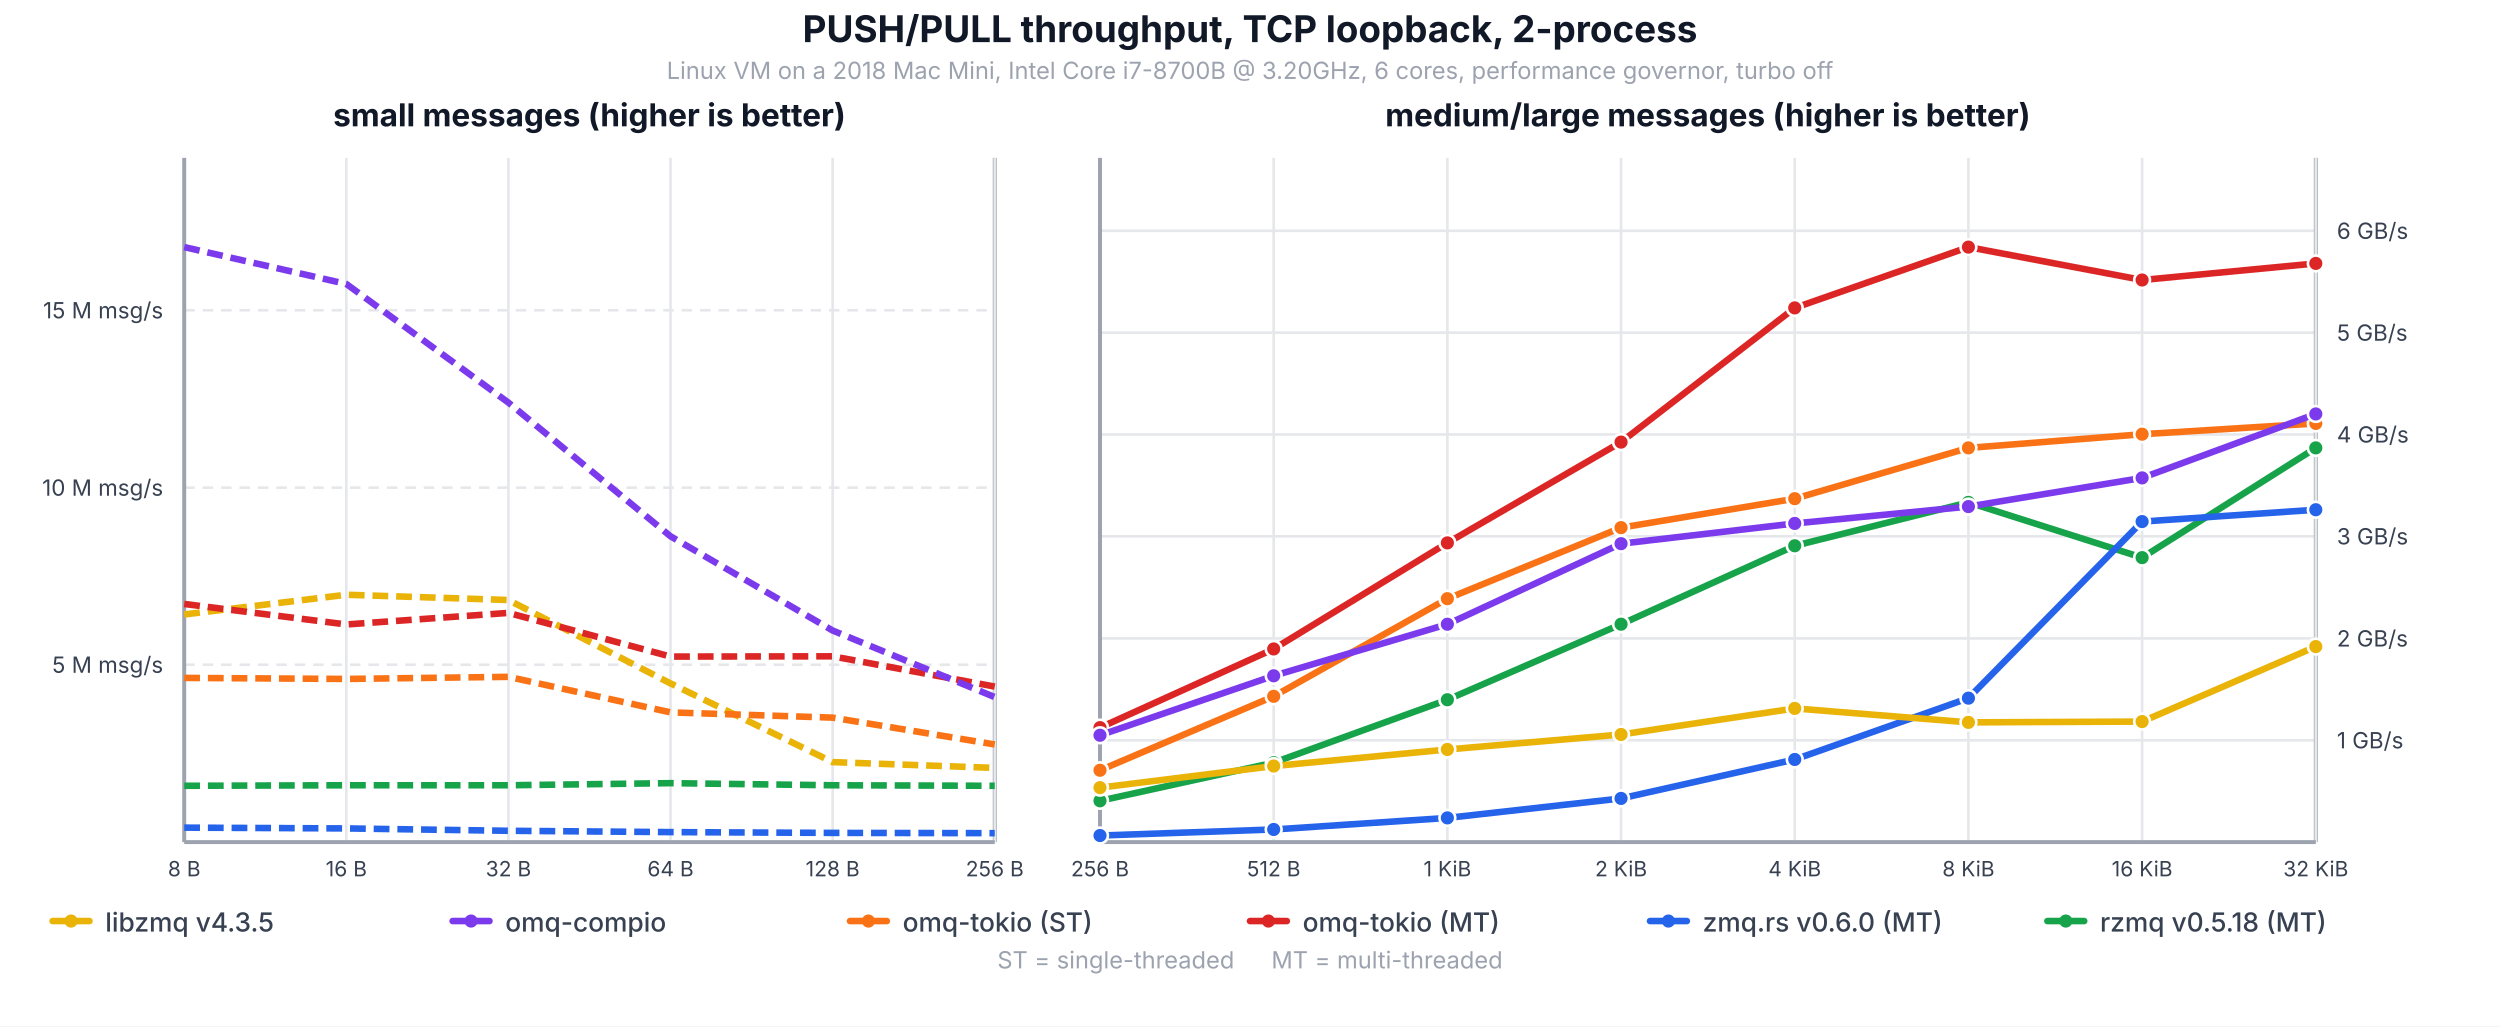
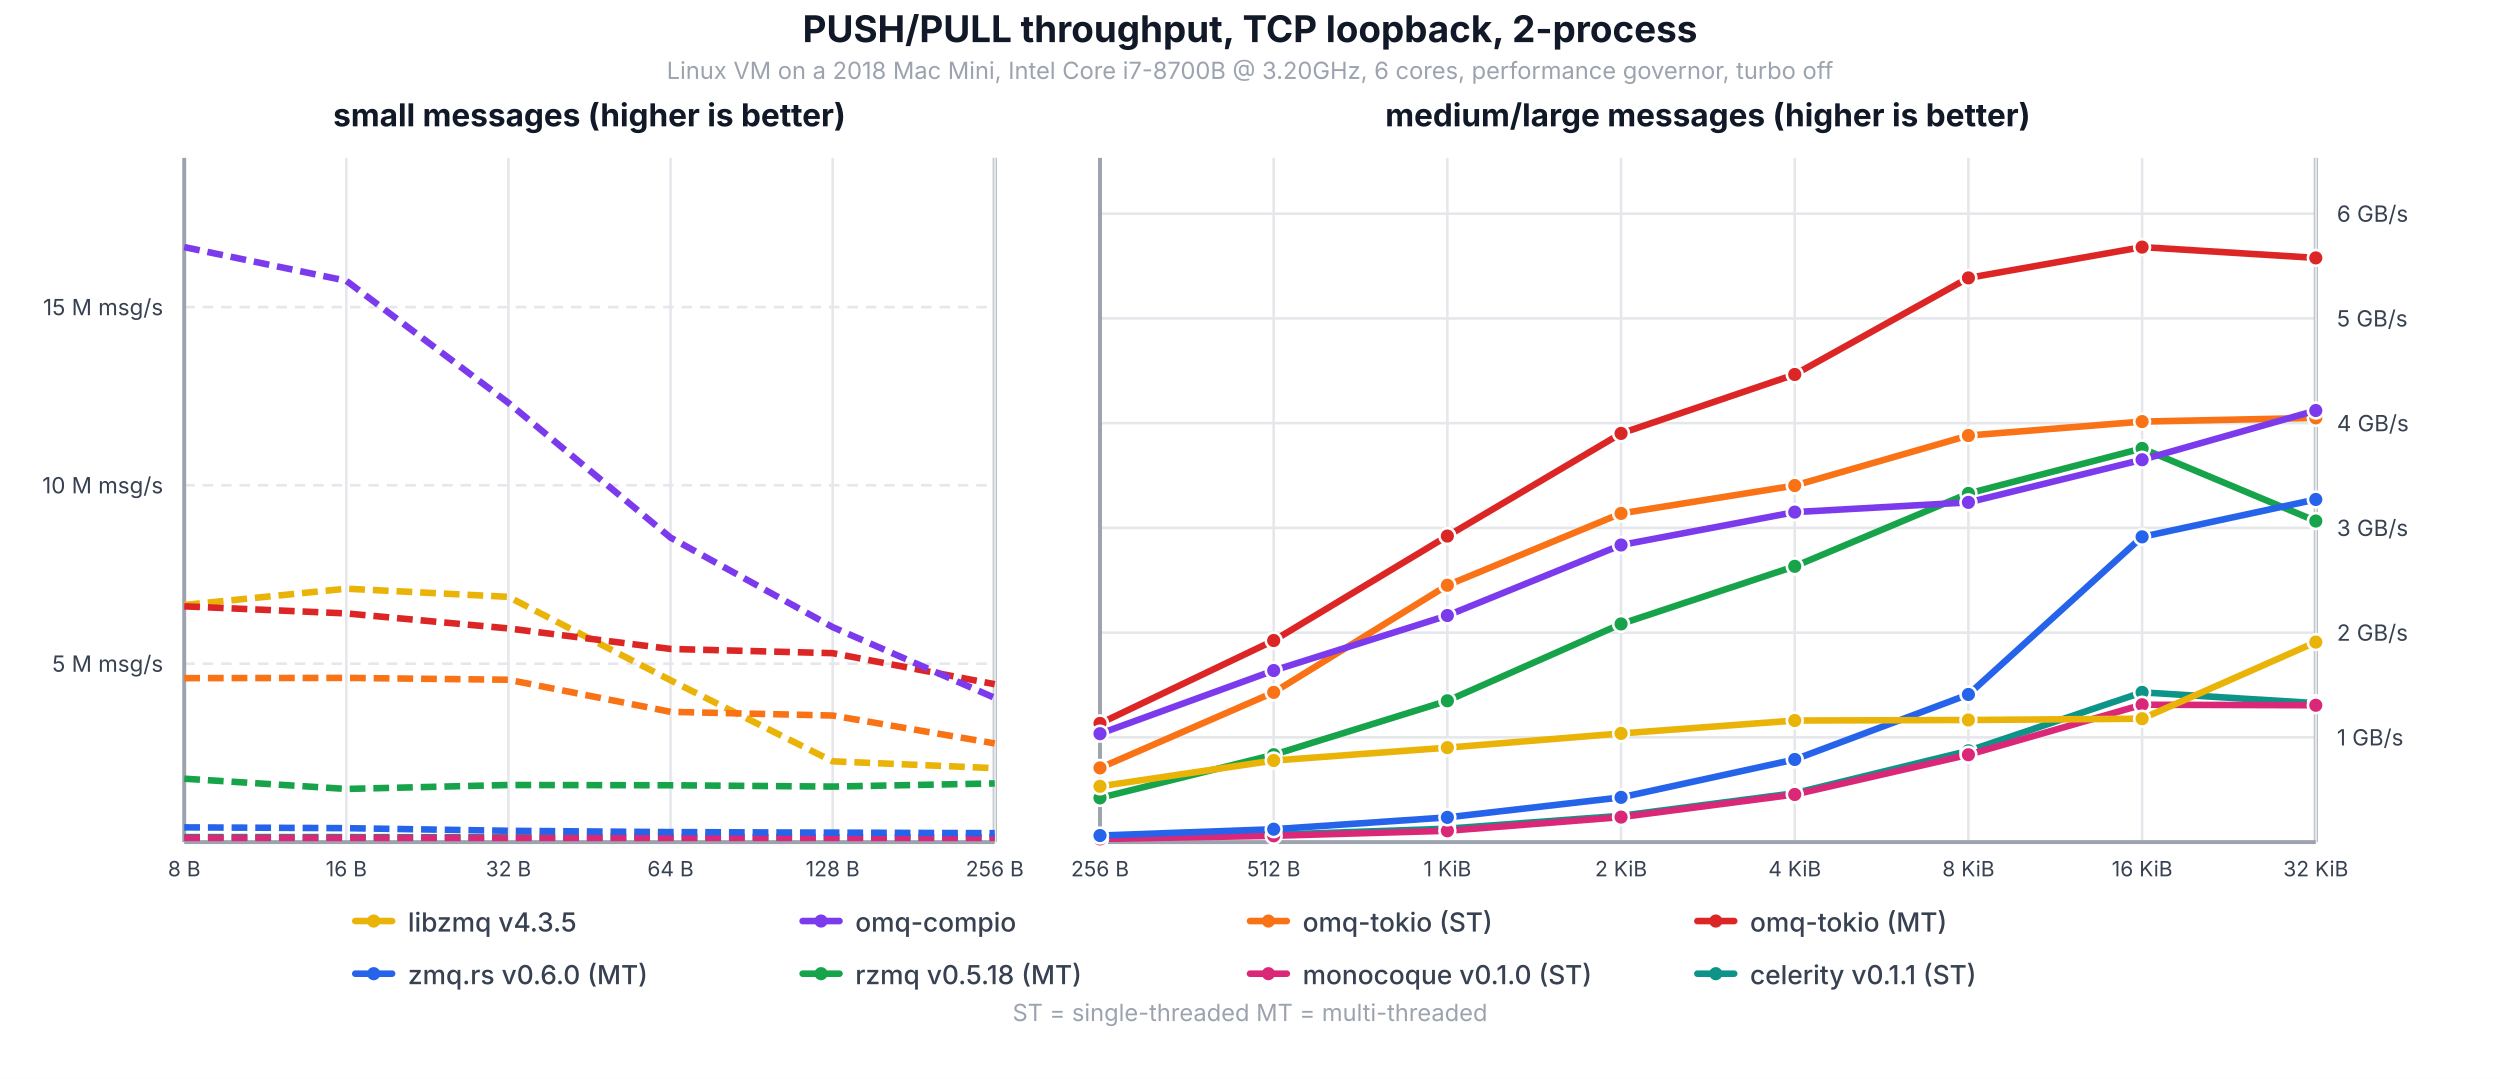
- <svg xmlns="http://www.w3.org/2000/svg" viewBox="0 0 950 390" font-family="system-ui, -apple-system, sans-serif">
-   <rect width="950" height="390" fill="white" />
+ <svg xmlns="http://www.w3.org/2000/svg" viewBox="0 0 950 410" font-family="system-ui, -apple-system, sans-serif">
+   <rect width="950" height="410" fill="white" />
  <text x="475.0" y="16.0" text-anchor="middle" fill="#111827" font-size="14" font-weight="700">PUSH/PULL throughput, TCP loopback, 2-process</text>
  <text x="475.0" y="30.0" text-anchor="middle" fill="#9ca3af" font-size="9">Linux VM on a 2018 Mac Mini, Intel Core i7-8700B @ 3.20GHz, 6 cores, performance governor, turbo off</text>
  <text x="224.0" y="48.0" text-anchor="middle" fill="#111827" font-size="12" font-weight="700">small messages (higher is better)</text>
-   <line x1="70.0" y1="252.6" x2="378.0" y2="252.6" stroke="#e5e7eb" stroke-width="1" stroke-dasharray="4,3" />
-   <text x="62.0" y="252.6" text-anchor="end" dominant-baseline="middle" fill="#374151" font-size="8.5">5 M msg/s</text>
-   <line x1="70.0" y1="185.3" x2="378.0" y2="185.3" stroke="#e5e7eb" stroke-width="1" stroke-dasharray="4,3" />
-   <text x="62.0" y="185.3" text-anchor="end" dominant-baseline="middle" fill="#374151" font-size="8.5">10 M msg/s</text>
-   <line x1="70.0" y1="117.9" x2="378.0" y2="117.9" stroke="#e5e7eb" stroke-width="1" stroke-dasharray="4,3" />
-   <text x="62.0" y="117.9" text-anchor="end" dominant-baseline="middle" fill="#374151" font-size="8.5">15 M msg/s</text>
+   <line x1="70.0" y1="252.2" x2="378.0" y2="252.2" stroke="#e5e7eb" stroke-width="1" stroke-dasharray="4,3" />
+   <text x="62.0" y="252.2" text-anchor="end" dominant-baseline="middle" fill="#374151" font-size="8.5">5 M msg/s</text>
+   <line x1="70.0" y1="184.4" x2="378.0" y2="184.4" stroke="#e5e7eb" stroke-width="1" stroke-dasharray="4,3" />
+   <text x="62.0" y="184.4" text-anchor="end" dominant-baseline="middle" fill="#374151" font-size="8.5">10 M msg/s</text>
+   <line x1="70.0" y1="116.7" x2="378.0" y2="116.7" stroke="#e5e7eb" stroke-width="1" stroke-dasharray="4,3" />
+   <text x="62.0" y="116.7" text-anchor="end" dominant-baseline="middle" fill="#374151" font-size="8.5">15 M msg/s</text>
  <line x1="378.0" y1="60.0" x2="378.0" y2="320.0" stroke="#9ca3af" stroke-width="1.5" />
  <line x1="70.0" y1="60.0" x2="70.0" y2="320.0" stroke="#e5e7eb" stroke-width="1" />
  <line x1="131.6" y1="60.0" x2="131.6" y2="320.0" stroke="#e5e7eb" stroke-width="1" />
  <line x1="193.2" y1="60.0" x2="193.2" y2="320.0" stroke="#e5e7eb" stroke-width="1" />
  <line x1="254.8" y1="60.0" x2="254.8" y2="320.0" stroke="#e5e7eb" stroke-width="1" />
  <line x1="316.4" y1="60.0" x2="316.4" y2="320.0" stroke="#e5e7eb" stroke-width="1" />
  <line x1="378.0" y1="60.0" x2="378.0" y2="320.0" stroke="#e5e7eb" stroke-width="1" />
  <line x1="70.0" y1="60.0" x2="70.0" y2="320.0" stroke="#9ca3af" stroke-width="1.5" />
  <line x1="70.0" y1="320.0" x2="378.0" y2="320.0" stroke="#9ca3af" stroke-width="1.5" />
-   <polyline points="70.0,298.6 131.6,298.4 193.2,298.4 254.8,297.6 316.4,298.4 378.0,298.6" fill="none" stroke="#16a34a" stroke-width="2.5" stroke-dasharray="6,3" />
-   <polyline points="70.0,314.5 131.6,314.8 193.2,315.7 254.8,316.2 316.4,316.5 378.0,316.6" fill="none" stroke="#2563eb" stroke-width="2.5" stroke-dasharray="6,3" />
-   <polyline points="70.0,233.5 131.6,226.0 193.2,228.0 254.8,259.7 316.4,289.6 378.0,291.8" fill="none" stroke="#eab308" stroke-width="2.5" stroke-dasharray="6,3" />
-   <polyline points="70.0,229.5 131.6,237.3 193.2,232.9 254.8,249.5 316.4,249.4 378.0,260.9" fill="none" stroke="#dc2626" stroke-width="2.5" stroke-dasharray="6,3" />
-   <polyline points="70.0,257.6 131.6,258.0 193.2,257.2 254.8,270.7 316.4,272.7 378.0,282.9" fill="none" stroke="#f97316" stroke-width="2.5" stroke-dasharray="6,3" />
-   <polyline points="70.0,93.9 131.6,107.9 193.2,153.0 254.8,203.8 316.4,239.6 378.0,264.9" fill="none" stroke="#7c3aed" stroke-width="2.5" stroke-dasharray="6,3" />
+   <polyline points="70.0,318.1 131.6,318.1 193.2,318.2 254.8,318.1 316.4,318.2 378.0,318.2" fill="none" stroke="#0d9488" stroke-width="2.5" stroke-dasharray="6,3" />
+   <polyline points="70.0,318.4 131.6,318.4 193.2,318.4 254.8,318.4 316.4,318.4 378.0,318.4" fill="none" stroke="#db2777" stroke-width="2.5" stroke-dasharray="6,3" />
+   <polyline points="70.0,295.9 131.6,299.8 193.2,298.3 254.8,298.4 316.4,298.9 378.0,297.7" fill="none" stroke="#16a34a" stroke-width="2.5" stroke-dasharray="6,3" />
+   <polyline points="70.0,314.4 131.6,314.7 193.2,315.7 254.8,316.2 316.4,316.4 378.0,316.6" fill="none" stroke="#2563eb" stroke-width="2.5" stroke-dasharray="6,3" />
+   <polyline points="70.0,229.9 131.6,223.7 193.2,226.8 254.8,258.5 316.4,289.3 378.0,291.9" fill="none" stroke="#eab308" stroke-width="2.5" stroke-dasharray="6,3" />
+   <polyline points="70.0,230.4 131.6,233.1 193.2,238.8 254.8,246.6 316.4,248.2 378.0,260.0" fill="none" stroke="#dc2626" stroke-width="2.5" stroke-dasharray="6,3" />
+   <polyline points="70.0,257.7 131.6,257.6 193.2,258.3 254.8,270.5 316.4,271.9 378.0,282.5" fill="none" stroke="#f97316" stroke-width="2.5" stroke-dasharray="6,3" />
+   <polyline points="70.0,93.9 131.6,106.7 193.2,153.1 254.8,204.3 316.4,238.3 378.0,265.2" fill="none" stroke="#7c3aed" stroke-width="2.5" stroke-dasharray="6,3" />
  <text x="70.0" y="333.0" text-anchor="middle" fill="#374151" font-size="8">8 B</text>
  <text x="131.6" y="333.0" text-anchor="middle" fill="#374151" font-size="8">16 B</text>
  <text x="193.2" y="333.0" text-anchor="middle" fill="#374151" font-size="8">32 B</text>
  <text x="254.8" y="333.0" text-anchor="middle" fill="#374151" font-size="8">64 B</text>
  <text x="316.4" y="333.0" text-anchor="middle" fill="#374151" font-size="8">128 B</text>
  <text x="378.0" y="333.0" text-anchor="middle" fill="#374151" font-size="8">256 B</text>
  <text x="649.0" y="48.0" text-anchor="middle" fill="#111827" font-size="12" font-weight="700">medium/large messages (higher is better)</text>
-   <line x1="418.0" y1="281.3" x2="880.0" y2="281.3" stroke="#e5e7eb" stroke-width="1" />
-   <text x="888.0" y="281.3" text-anchor="start" dominant-baseline="middle" fill="#374151" font-size="8.5">1 GB/s</text>
-   <line x1="418.0" y1="242.6" x2="880.0" y2="242.6" stroke="#e5e7eb" stroke-width="1" />
-   <text x="888.0" y="242.6" text-anchor="start" dominant-baseline="middle" fill="#374151" font-size="8.5">2 GB/s</text>
-   <line x1="418.0" y1="203.8" x2="880.0" y2="203.8" stroke="#e5e7eb" stroke-width="1" />
-   <text x="888.0" y="203.8" text-anchor="start" dominant-baseline="middle" fill="#374151" font-size="8.5">3 GB/s</text>
-   <line x1="418.0" y1="165.1" x2="880.0" y2="165.1" stroke="#e5e7eb" stroke-width="1" />
-   <text x="888.0" y="165.1" text-anchor="start" dominant-baseline="middle" fill="#374151" font-size="8.5">4 GB/s</text>
-   <line x1="418.0" y1="126.4" x2="880.0" y2="126.4" stroke="#e5e7eb" stroke-width="1" />
-   <text x="888.0" y="126.4" text-anchor="start" dominant-baseline="middle" fill="#374151" font-size="8.5">5 GB/s</text>
-   <line x1="418.0" y1="87.7" x2="880.0" y2="87.7" stroke="#e5e7eb" stroke-width="1" />
-   <text x="888.0" y="87.7" text-anchor="start" dominant-baseline="middle" fill="#374151" font-size="8.5">6 GB/s</text>
+   <line x1="418.0" y1="280.2" x2="880.0" y2="280.2" stroke="#e5e7eb" stroke-width="1" />
+   <text x="888.0" y="280.2" text-anchor="start" dominant-baseline="middle" fill="#374151" font-size="8.5">1 GB/s</text>
+   <line x1="418.0" y1="240.4" x2="880.0" y2="240.4" stroke="#e5e7eb" stroke-width="1" />
+   <text x="888.0" y="240.4" text-anchor="start" dominant-baseline="middle" fill="#374151" font-size="8.5">2 GB/s</text>
+   <line x1="418.0" y1="200.6" x2="880.0" y2="200.6" stroke="#e5e7eb" stroke-width="1" />
+   <text x="888.0" y="200.6" text-anchor="start" dominant-baseline="middle" fill="#374151" font-size="8.5">3 GB/s</text>
+   <line x1="418.0" y1="160.8" x2="880.0" y2="160.8" stroke="#e5e7eb" stroke-width="1" />
+   <text x="888.0" y="160.8" text-anchor="start" dominant-baseline="middle" fill="#374151" font-size="8.5">4 GB/s</text>
+   <line x1="418.0" y1="121.0" x2="880.0" y2="121.0" stroke="#e5e7eb" stroke-width="1" />
+   <text x="888.0" y="121.0" text-anchor="start" dominant-baseline="middle" fill="#374151" font-size="8.5">5 GB/s</text>
+   <line x1="418.0" y1="81.2" x2="880.0" y2="81.2" stroke="#e5e7eb" stroke-width="1" />
+   <text x="888.0" y="81.2" text-anchor="start" dominant-baseline="middle" fill="#374151" font-size="8.5">6 GB/s</text>
  <line x1="880.0" y1="60.0" x2="880.0" y2="320.0" stroke="#9ca3af" stroke-width="1.5" />
  <line x1="418.0" y1="60.0" x2="418.0" y2="320.0" stroke="#e5e7eb" stroke-width="1" />
  <line x1="484.0" y1="60.0" x2="484.0" y2="320.0" stroke="#e5e7eb" stroke-width="1" />
  <line x1="550.0" y1="60.0" x2="550.0" y2="320.0" stroke="#e5e7eb" stroke-width="1" />
  <line x1="616.0" y1="60.0" x2="616.0" y2="320.0" stroke="#e5e7eb" stroke-width="1" />
  <line x1="682.0" y1="60.0" x2="682.0" y2="320.0" stroke="#e5e7eb" stroke-width="1" />
  <line x1="748.0" y1="60.0" x2="748.0" y2="320.0" stroke="#e5e7eb" stroke-width="1" />
  <line x1="814.0" y1="60.0" x2="814.0" y2="320.0" stroke="#e5e7eb" stroke-width="1" />
  <line x1="880.0" y1="60.0" x2="880.0" y2="320.0" stroke="#e5e7eb" stroke-width="1" />
  <line x1="418.0" y1="60.0" x2="418.0" y2="320.0" stroke="#9ca3af" stroke-width="1.5" />
  <line x1="418.0" y1="320.0" x2="880.0" y2="320.0" stroke="#9ca3af" stroke-width="1.5" />
-   <polyline points="418.0,304.3 484.0,289.8 550.0,265.9 616.0,237.2 682.0,207.4 748.0,190.9 814.0,211.9 880.0,170.2" fill="none" stroke="#16a34a" stroke-width="2.5" stroke-linecap="round" stroke-linejoin="round" />
-   <circle cx="418.0" cy="304.3" r="3" fill="#16a34a" stroke="white" stroke-width="1" />
-   <circle cx="484.0" cy="289.8" r="3" fill="#16a34a" stroke="white" stroke-width="1" />
-   <circle cx="550.0" cy="265.9" r="3" fill="#16a34a" stroke="white" stroke-width="1" />
-   <circle cx="616.0" cy="237.2" r="3" fill="#16a34a" stroke="white" stroke-width="1" />
-   <circle cx="682.0" cy="207.4" r="3" fill="#16a34a" stroke="white" stroke-width="1" />
-   <circle cx="748.0" cy="190.9" r="3" fill="#16a34a" stroke="white" stroke-width="1" />
-   <circle cx="814.0" cy="211.9" r="3" fill="#16a34a" stroke="white" stroke-width="1" />
-   <circle cx="880.0" cy="170.2" r="3" fill="#16a34a" stroke="white" stroke-width="1" />
-   <polyline points="418.0,317.5 484.0,315.2 550.0,310.8 616.0,303.4 682.0,288.6 748.0,265.3 814.0,198.2 880.0,193.7" fill="none" stroke="#2563eb" stroke-width="2.5" stroke-linecap="round" stroke-linejoin="round" />
+   <polyline points="418.0,318.6 484.0,317.2 550.0,314.9 616.0,310.0 682.0,301.4 748.0,285.3 814.0,263.1 880.0,267.2" fill="none" stroke="#0d9488" stroke-width="2.5" stroke-linecap="round" stroke-linejoin="round" />
+   <circle cx="418.0" cy="318.6" r="3" fill="#0d9488" stroke="white" stroke-width="1" />
+   <circle cx="484.0" cy="317.2" r="3" fill="#0d9488" stroke="white" stroke-width="1" />
+   <circle cx="550.0" cy="314.9" r="3" fill="#0d9488" stroke="white" stroke-width="1" />
+   <circle cx="616.0" cy="310.0" r="3" fill="#0d9488" stroke="white" stroke-width="1" />
+   <circle cx="682.0" cy="301.4" r="3" fill="#0d9488" stroke="white" stroke-width="1" />
+   <circle cx="748.0" cy="285.3" r="3" fill="#0d9488" stroke="white" stroke-width="1" />
+   <circle cx="814.0" cy="263.1" r="3" fill="#0d9488" stroke="white" stroke-width="1" />
+   <circle cx="880.0" cy="267.2" r="3" fill="#0d9488" stroke="white" stroke-width="1" />
+   <polyline points="418.0,318.8 484.0,317.6 550.0,315.7 616.0,310.5 682.0,301.9 748.0,286.8 814.0,267.8 880.0,268.0" fill="none" stroke="#db2777" stroke-width="2.5" stroke-linecap="round" stroke-linejoin="round" />
+   <circle cx="418.0" cy="318.8" r="3" fill="#db2777" stroke="white" stroke-width="1" />
+   <circle cx="484.0" cy="317.6" r="3" fill="#db2777" stroke="white" stroke-width="1" />
+   <circle cx="550.0" cy="315.7" r="3" fill="#db2777" stroke="white" stroke-width="1" />
+   <circle cx="616.0" cy="310.5" r="3" fill="#db2777" stroke="white" stroke-width="1" />
+   <circle cx="682.0" cy="301.9" r="3" fill="#db2777" stroke="white" stroke-width="1" />
+   <circle cx="748.0" cy="286.8" r="3" fill="#db2777" stroke="white" stroke-width="1" />
+   <circle cx="814.0" cy="267.8" r="3" fill="#db2777" stroke="white" stroke-width="1" />
+   <circle cx="880.0" cy="268.0" r="3" fill="#db2777" stroke="white" stroke-width="1" />
+   <polyline points="418.0,303.2 484.0,286.8 550.0,266.3 616.0,237.1 682.0,215.2 748.0,187.5 814.0,170.4 880.0,198.0" fill="none" stroke="#16a34a" stroke-width="2.5" stroke-linecap="round" stroke-linejoin="round" />
+   <circle cx="418.0" cy="303.2" r="3" fill="#16a34a" stroke="white" stroke-width="1" />
+   <circle cx="484.0" cy="286.8" r="3" fill="#16a34a" stroke="white" stroke-width="1" />
+   <circle cx="550.0" cy="266.3" r="3" fill="#16a34a" stroke="white" stroke-width="1" />
+   <circle cx="616.0" cy="237.1" r="3" fill="#16a34a" stroke="white" stroke-width="1" />
+   <circle cx="682.0" cy="215.2" r="3" fill="#16a34a" stroke="white" stroke-width="1" />
+   <circle cx="748.0" cy="187.5" r="3" fill="#16a34a" stroke="white" stroke-width="1" />
+   <circle cx="814.0" cy="170.4" r="3" fill="#16a34a" stroke="white" stroke-width="1" />
+   <circle cx="880.0" cy="198.0" r="3" fill="#16a34a" stroke="white" stroke-width="1" />
+   <polyline points="418.0,317.5 484.0,315.1 550.0,310.6 616.0,303.0 682.0,288.6 748.0,263.9 814.0,204.0 880.0,189.8" fill="none" stroke="#2563eb" stroke-width="2.5" stroke-linecap="round" stroke-linejoin="round" />
  <circle cx="418.0" cy="317.5" r="3" fill="#2563eb" stroke="white" stroke-width="1" />
-   <circle cx="484.0" cy="315.2" r="3" fill="#2563eb" stroke="white" stroke-width="1" />
-   <circle cx="550.0" cy="310.8" r="3" fill="#2563eb" stroke="white" stroke-width="1" />
-   <circle cx="616.0" cy="303.4" r="3" fill="#2563eb" stroke="white" stroke-width="1" />
+   <circle cx="484.0" cy="315.1" r="3" fill="#2563eb" stroke="white" stroke-width="1" />
+   <circle cx="550.0" cy="310.6" r="3" fill="#2563eb" stroke="white" stroke-width="1" />
+   <circle cx="616.0" cy="303.0" r="3" fill="#2563eb" stroke="white" stroke-width="1" />
  <circle cx="682.0" cy="288.6" r="3" fill="#2563eb" stroke="white" stroke-width="1" />
-   <circle cx="748.0" cy="265.3" r="3" fill="#2563eb" stroke="white" stroke-width="1" />
-   <circle cx="814.0" cy="198.2" r="3" fill="#2563eb" stroke="white" stroke-width="1" />
-   <circle cx="880.0" cy="193.7" r="3" fill="#2563eb" stroke="white" stroke-width="1" />
-   <polyline points="418.0,299.3 484.0,291.1 550.0,284.8 616.0,279.1 682.0,269.2 748.0,274.5 814.0,274.2 880.0,245.7" fill="none" stroke="#eab308" stroke-width="2.5" stroke-linecap="round" stroke-linejoin="round" />
-   <circle cx="418.0" cy="299.3" r="3" fill="#eab308" stroke="white" stroke-width="1" />
-   <circle cx="484.0" cy="291.1" r="3" fill="#eab308" stroke="white" stroke-width="1" />
-   <circle cx="550.0" cy="284.8" r="3" fill="#eab308" stroke="white" stroke-width="1" />
-   <circle cx="616.0" cy="279.1" r="3" fill="#eab308" stroke="white" stroke-width="1" />
-   <circle cx="682.0" cy="269.2" r="3" fill="#eab308" stroke="white" stroke-width="1" />
-   <circle cx="748.0" cy="274.5" r="3" fill="#eab308" stroke="white" stroke-width="1" />
-   <circle cx="814.0" cy="274.2" r="3" fill="#eab308" stroke="white" stroke-width="1" />
-   <circle cx="880.0" cy="245.7" r="3" fill="#eab308" stroke="white" stroke-width="1" />
-   <polyline points="418.0,276.5 484.0,246.6 550.0,206.3 616.0,168.0 682.0,117.0 748.0,93.9 814.0,106.4 880.0,100.1" fill="none" stroke="#dc2626" stroke-width="2.5" stroke-linecap="round" stroke-linejoin="round" />
-   <circle cx="418.0" cy="276.5" r="3" fill="#dc2626" stroke="white" stroke-width="1" />
-   <circle cx="484.0" cy="246.6" r="3" fill="#dc2626" stroke="white" stroke-width="1" />
-   <circle cx="550.0" cy="206.3" r="3" fill="#dc2626" stroke="white" stroke-width="1" />
-   <circle cx="616.0" cy="168.0" r="3" fill="#dc2626" stroke="white" stroke-width="1" />
-   <circle cx="682.0" cy="117.0" r="3" fill="#dc2626" stroke="white" stroke-width="1" />
-   <circle cx="748.0" cy="93.9" r="3" fill="#dc2626" stroke="white" stroke-width="1" />
-   <circle cx="814.0" cy="106.4" r="3" fill="#dc2626" stroke="white" stroke-width="1" />
-   <circle cx="880.0" cy="100.1" r="3" fill="#dc2626" stroke="white" stroke-width="1" />
-   <polyline points="418.0,292.7 484.0,264.6 550.0,227.5 616.0,200.5 682.0,189.5 748.0,170.2 814.0,165.0 880.0,160.9" fill="none" stroke="#f97316" stroke-width="2.5" stroke-linecap="round" stroke-linejoin="round" />
-   <circle cx="418.0" cy="292.7" r="3" fill="#f97316" stroke="white" stroke-width="1" />
-   <circle cx="484.0" cy="264.6" r="3" fill="#f97316" stroke="white" stroke-width="1" />
-   <circle cx="550.0" cy="227.5" r="3" fill="#f97316" stroke="white" stroke-width="1" />
-   <circle cx="616.0" cy="200.5" r="3" fill="#f97316" stroke="white" stroke-width="1" />
-   <circle cx="682.0" cy="189.5" r="3" fill="#f97316" stroke="white" stroke-width="1" />
-   <circle cx="748.0" cy="170.2" r="3" fill="#f97316" stroke="white" stroke-width="1" />
-   <circle cx="814.0" cy="165.0" r="3" fill="#f97316" stroke="white" stroke-width="1" />
-   <circle cx="880.0" cy="160.9" r="3" fill="#f97316" stroke="white" stroke-width="1" />
-   <polyline points="418.0,279.4 484.0,256.8 550.0,237.2 616.0,206.6 682.0,198.9 748.0,192.5 814.0,181.6 880.0,157.3" fill="none" stroke="#7c3aed" stroke-width="2.5" stroke-linecap="round" stroke-linejoin="round" />
-   <circle cx="418.0" cy="279.4" r="3" fill="#7c3aed" stroke="white" stroke-width="1" />
-   <circle cx="484.0" cy="256.8" r="3" fill="#7c3aed" stroke="white" stroke-width="1" />
-   <circle cx="550.0" cy="237.2" r="3" fill="#7c3aed" stroke="white" stroke-width="1" />
-   <circle cx="616.0" cy="206.6" r="3" fill="#7c3aed" stroke="white" stroke-width="1" />
-   <circle cx="682.0" cy="198.9" r="3" fill="#7c3aed" stroke="white" stroke-width="1" />
-   <circle cx="748.0" cy="192.5" r="3" fill="#7c3aed" stroke="white" stroke-width="1" />
-   <circle cx="814.0" cy="181.6" r="3" fill="#7c3aed" stroke="white" stroke-width="1" />
-   <circle cx="880.0" cy="157.3" r="3" fill="#7c3aed" stroke="white" stroke-width="1" />
+   <circle cx="748.0" cy="263.9" r="3" fill="#2563eb" stroke="white" stroke-width="1" />
+   <circle cx="814.0" cy="204.0" r="3" fill="#2563eb" stroke="white" stroke-width="1" />
+   <circle cx="880.0" cy="189.8" r="3" fill="#2563eb" stroke="white" stroke-width="1" />
+   <polyline points="418.0,298.8 484.0,289.0 550.0,284.1 616.0,278.7 682.0,273.8 748.0,273.6 814.0,273.1 880.0,244.0" fill="none" stroke="#eab308" stroke-width="2.5" stroke-linecap="round" stroke-linejoin="round" />
+   <circle cx="418.0" cy="298.8" r="3" fill="#eab308" stroke="white" stroke-width="1" />
+   <circle cx="484.0" cy="289.0" r="3" fill="#eab308" stroke="white" stroke-width="1" />
+   <circle cx="550.0" cy="284.1" r="3" fill="#eab308" stroke="white" stroke-width="1" />
+   <circle cx="616.0" cy="278.7" r="3" fill="#eab308" stroke="white" stroke-width="1" />
+   <circle cx="682.0" cy="273.8" r="3" fill="#eab308" stroke="white" stroke-width="1" />
+   <circle cx="748.0" cy="273.6" r="3" fill="#eab308" stroke="white" stroke-width="1" />
+   <circle cx="814.0" cy="273.1" r="3" fill="#eab308" stroke="white" stroke-width="1" />
+   <circle cx="880.0" cy="244.0" r="3" fill="#eab308" stroke="white" stroke-width="1" />
+   <polyline points="418.0,274.9 484.0,243.4 550.0,203.7 616.0,164.7 682.0,142.3 748.0,105.6 814.0,93.9 880.0,98.0" fill="none" stroke="#dc2626" stroke-width="2.5" stroke-linecap="round" stroke-linejoin="round" />
+   <circle cx="418.0" cy="274.9" r="3" fill="#dc2626" stroke="white" stroke-width="1" />
+   <circle cx="484.0" cy="243.4" r="3" fill="#dc2626" stroke="white" stroke-width="1" />
+   <circle cx="550.0" cy="203.7" r="3" fill="#dc2626" stroke="white" stroke-width="1" />
+   <circle cx="616.0" cy="164.7" r="3" fill="#dc2626" stroke="white" stroke-width="1" />
+   <circle cx="682.0" cy="142.3" r="3" fill="#dc2626" stroke="white" stroke-width="1" />
+   <circle cx="748.0" cy="105.6" r="3" fill="#dc2626" stroke="white" stroke-width="1" />
+   <circle cx="814.0" cy="93.9" r="3" fill="#dc2626" stroke="white" stroke-width="1" />
+   <circle cx="880.0" cy="98.0" r="3" fill="#dc2626" stroke="white" stroke-width="1" />
+   <polyline points="418.0,291.8 484.0,263.1 550.0,222.4 616.0,195.1 682.0,184.5 748.0,165.5 814.0,160.2 880.0,158.8" fill="none" stroke="#f97316" stroke-width="2.5" stroke-linecap="round" stroke-linejoin="round" />
+   <circle cx="418.0" cy="291.8" r="3" fill="#f97316" stroke="white" stroke-width="1" />
+   <circle cx="484.0" cy="263.1" r="3" fill="#f97316" stroke="white" stroke-width="1" />
+   <circle cx="550.0" cy="222.4" r="3" fill="#f97316" stroke="white" stroke-width="1" />
+   <circle cx="616.0" cy="195.1" r="3" fill="#f97316" stroke="white" stroke-width="1" />
+   <circle cx="682.0" cy="184.5" r="3" fill="#f97316" stroke="white" stroke-width="1" />
+   <circle cx="748.0" cy="165.5" r="3" fill="#f97316" stroke="white" stroke-width="1" />
+   <circle cx="814.0" cy="160.2" r="3" fill="#f97316" stroke="white" stroke-width="1" />
+   <circle cx="880.0" cy="158.8" r="3" fill="#f97316" stroke="white" stroke-width="1" />
+   <polyline points="418.0,278.8 484.0,254.8 550.0,233.9 616.0,207.1 682.0,194.6 748.0,190.9 814.0,174.7 880.0,156.0" fill="none" stroke="#7c3aed" stroke-width="2.5" stroke-linecap="round" stroke-linejoin="round" />
+   <circle cx="418.0" cy="278.8" r="3" fill="#7c3aed" stroke="white" stroke-width="1" />
+   <circle cx="484.0" cy="254.8" r="3" fill="#7c3aed" stroke="white" stroke-width="1" />
+   <circle cx="550.0" cy="233.9" r="3" fill="#7c3aed" stroke="white" stroke-width="1" />
+   <circle cx="616.0" cy="207.1" r="3" fill="#7c3aed" stroke="white" stroke-width="1" />
+   <circle cx="682.0" cy="194.6" r="3" fill="#7c3aed" stroke="white" stroke-width="1" />
+   <circle cx="748.0" cy="190.9" r="3" fill="#7c3aed" stroke="white" stroke-width="1" />
+   <circle cx="814.0" cy="174.7" r="3" fill="#7c3aed" stroke="white" stroke-width="1" />
+   <circle cx="880.0" cy="156.0" r="3" fill="#7c3aed" stroke="white" stroke-width="1" />
  <text x="418.0" y="333.0" text-anchor="middle" fill="#374151" font-size="8">256 B</text>
  <text x="484.0" y="333.0" text-anchor="middle" fill="#374151" font-size="8">512 B</text>
  <text x="550.0" y="333.0" text-anchor="middle" fill="#374151" font-size="8">1 KiB</text>
  <text x="616.0" y="333.0" text-anchor="middle" fill="#374151" font-size="8">2 KiB</text>
  <text x="682.0" y="333.0" text-anchor="middle" fill="#374151" font-size="8">4 KiB</text>
  <text x="748.0" y="333.0" text-anchor="middle" fill="#374151" font-size="8">8 KiB</text>
  <text x="814.0" y="333.0" text-anchor="middle" fill="#374151" font-size="8">16 KiB</text>
  <text x="880.0" y="333.0" text-anchor="middle" fill="#374151" font-size="8">32 KiB</text>
-   <line x1="20" y1="350" x2="34" y2="350" stroke="#eab308" stroke-width="2.5" stroke-linecap="round" />
-   <circle cx="27" cy="350" r="2.5" fill="#eab308" />
-   <text x="40" y="354" fill="#374151" font-size="10" font-weight="500">libzmq v4.3.5</text>
-   <line x1="172" y1="350" x2="186" y2="350" stroke="#7c3aed" stroke-width="2.5" stroke-linecap="round" />
-   <circle cx="179" cy="350" r="2.5" fill="#7c3aed" />
-   <text x="192" y="354" fill="#374151" font-size="10" font-weight="500">omq-compio</text>
-   <line x1="323" y1="350" x2="337" y2="350" stroke="#f97316" stroke-width="2.5" stroke-linecap="round" />
-   <circle cx="330" cy="350" r="2.5" fill="#f97316" />
-   <text x="343" y="354" fill="#374151" font-size="10" font-weight="500">omq-tokio (ST)</text>
-   <line x1="475" y1="350" x2="489" y2="350" stroke="#dc2626" stroke-width="2.5" stroke-linecap="round" />
-   <circle cx="482" cy="350" r="2.5" fill="#dc2626" />
-   <text x="495" y="354" fill="#374151" font-size="10" font-weight="500">omq-tokio (MT)</text>
-   <line x1="627" y1="350" x2="641" y2="350" stroke="#2563eb" stroke-width="2.5" stroke-linecap="round" />
-   <circle cx="634" cy="350" r="2.5" fill="#2563eb" />
-   <text x="647" y="354" fill="#374151" font-size="10" font-weight="500">zmq.rs v0.6.0 (MT)</text>
-   <line x1="778" y1="350" x2="792" y2="350" stroke="#16a34a" stroke-width="2.5" stroke-linecap="round" />
-   <circle cx="785" cy="350" r="2.5" fill="#16a34a" />
-   <text x="798" y="354" fill="#374151" font-size="10" font-weight="500">rzmq v0.5.18 (MT)</text>
-   <text x="475.0" y="368.0" text-anchor="middle" fill="#9ca3af" font-size="9">ST = single-threaded   MT = multi-threaded</text>
+   <line x1="135" y1="350" x2="149" y2="350" stroke="#eab308" stroke-width="2.5" stroke-linecap="round" />
+   <circle cx="142" cy="350" r="2.5" fill="#eab308" />
+   <text x="155" y="354" fill="#374151" font-size="10" font-weight="500">libzmq v4.3.5</text>
+   <line x1="305" y1="350" x2="319" y2="350" stroke="#7c3aed" stroke-width="2.5" stroke-linecap="round" />
+   <circle cx="312" cy="350" r="2.5" fill="#7c3aed" />
+   <text x="325" y="354" fill="#374151" font-size="10" font-weight="500">omq-compio</text>
+   <line x1="475" y1="350" x2="489" y2="350" stroke="#f97316" stroke-width="2.5" stroke-linecap="round" />
+   <circle cx="482" cy="350" r="2.5" fill="#f97316" />
+   <text x="495" y="354" fill="#374151" font-size="10" font-weight="500">omq-tokio (ST)</text>
+   <line x1="645" y1="350" x2="659" y2="350" stroke="#dc2626" stroke-width="2.5" stroke-linecap="round" />
+   <circle cx="652" cy="350" r="2.5" fill="#dc2626" />
+   <text x="665" y="354" fill="#374151" font-size="10" font-weight="500">omq-tokio (MT)</text>
+   <line x1="135" y1="370" x2="149" y2="370" stroke="#2563eb" stroke-width="2.5" stroke-linecap="round" />
+   <circle cx="142" cy="370" r="2.5" fill="#2563eb" />
+   <text x="155" y="374" fill="#374151" font-size="10" font-weight="500">zmq.rs v0.6.0 (MT)</text>
+   <line x1="305" y1="370" x2="319" y2="370" stroke="#16a34a" stroke-width="2.5" stroke-linecap="round" />
+   <circle cx="312" cy="370" r="2.5" fill="#16a34a" />
+   <text x="325" y="374" fill="#374151" font-size="10" font-weight="500">rzmq v0.5.18 (MT)</text>
+   <line x1="475" y1="370" x2="489" y2="370" stroke="#db2777" stroke-width="2.5" stroke-linecap="round" />
+   <circle cx="482" cy="370" r="2.5" fill="#db2777" />
+   <text x="495" y="374" fill="#374151" font-size="10" font-weight="500">monocoque v0.1.0 (ST)</text>
+   <line x1="645" y1="370" x2="659" y2="370" stroke="#0d9488" stroke-width="2.5" stroke-linecap="round" />
+   <circle cx="652" cy="370" r="2.5" fill="#0d9488" />
+   <text x="665" y="374" fill="#374151" font-size="10" font-weight="500">celerity v0.1.1 (ST)</text>
+   <text x="475.0" y="388.0" text-anchor="middle" fill="#9ca3af" font-size="9">ST = single-threaded   MT = multi-threaded</text>
</svg>
